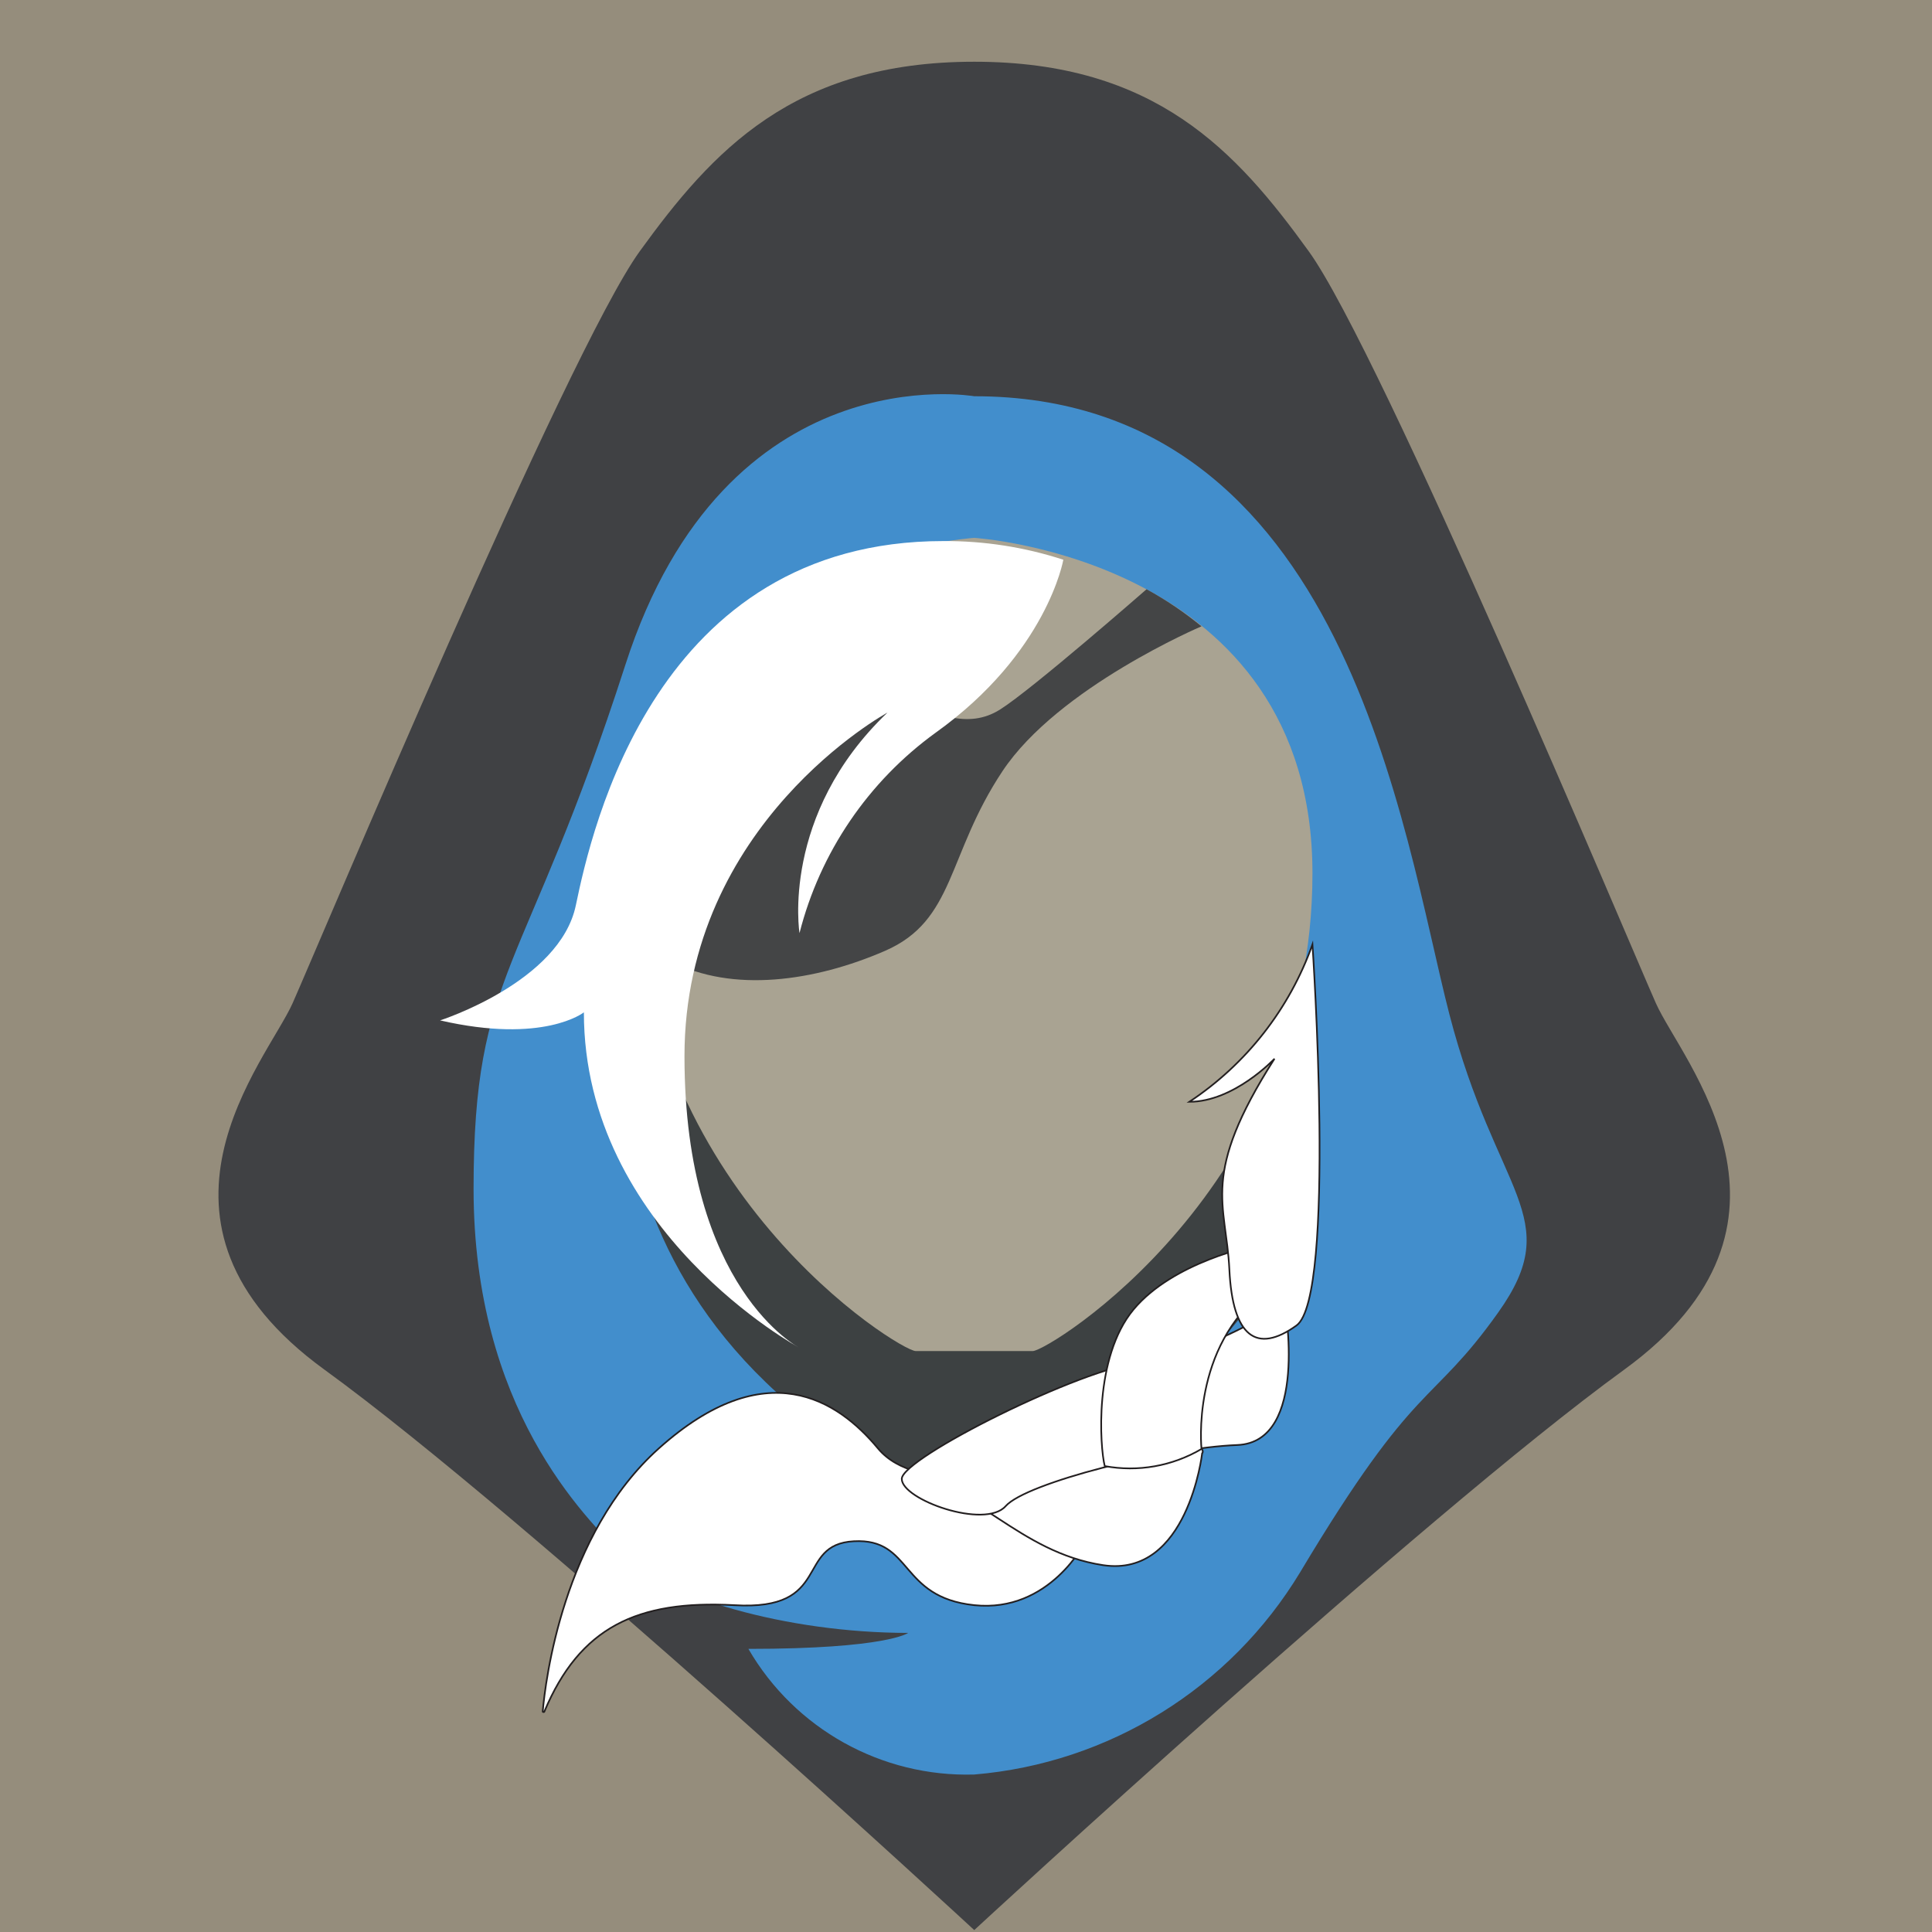
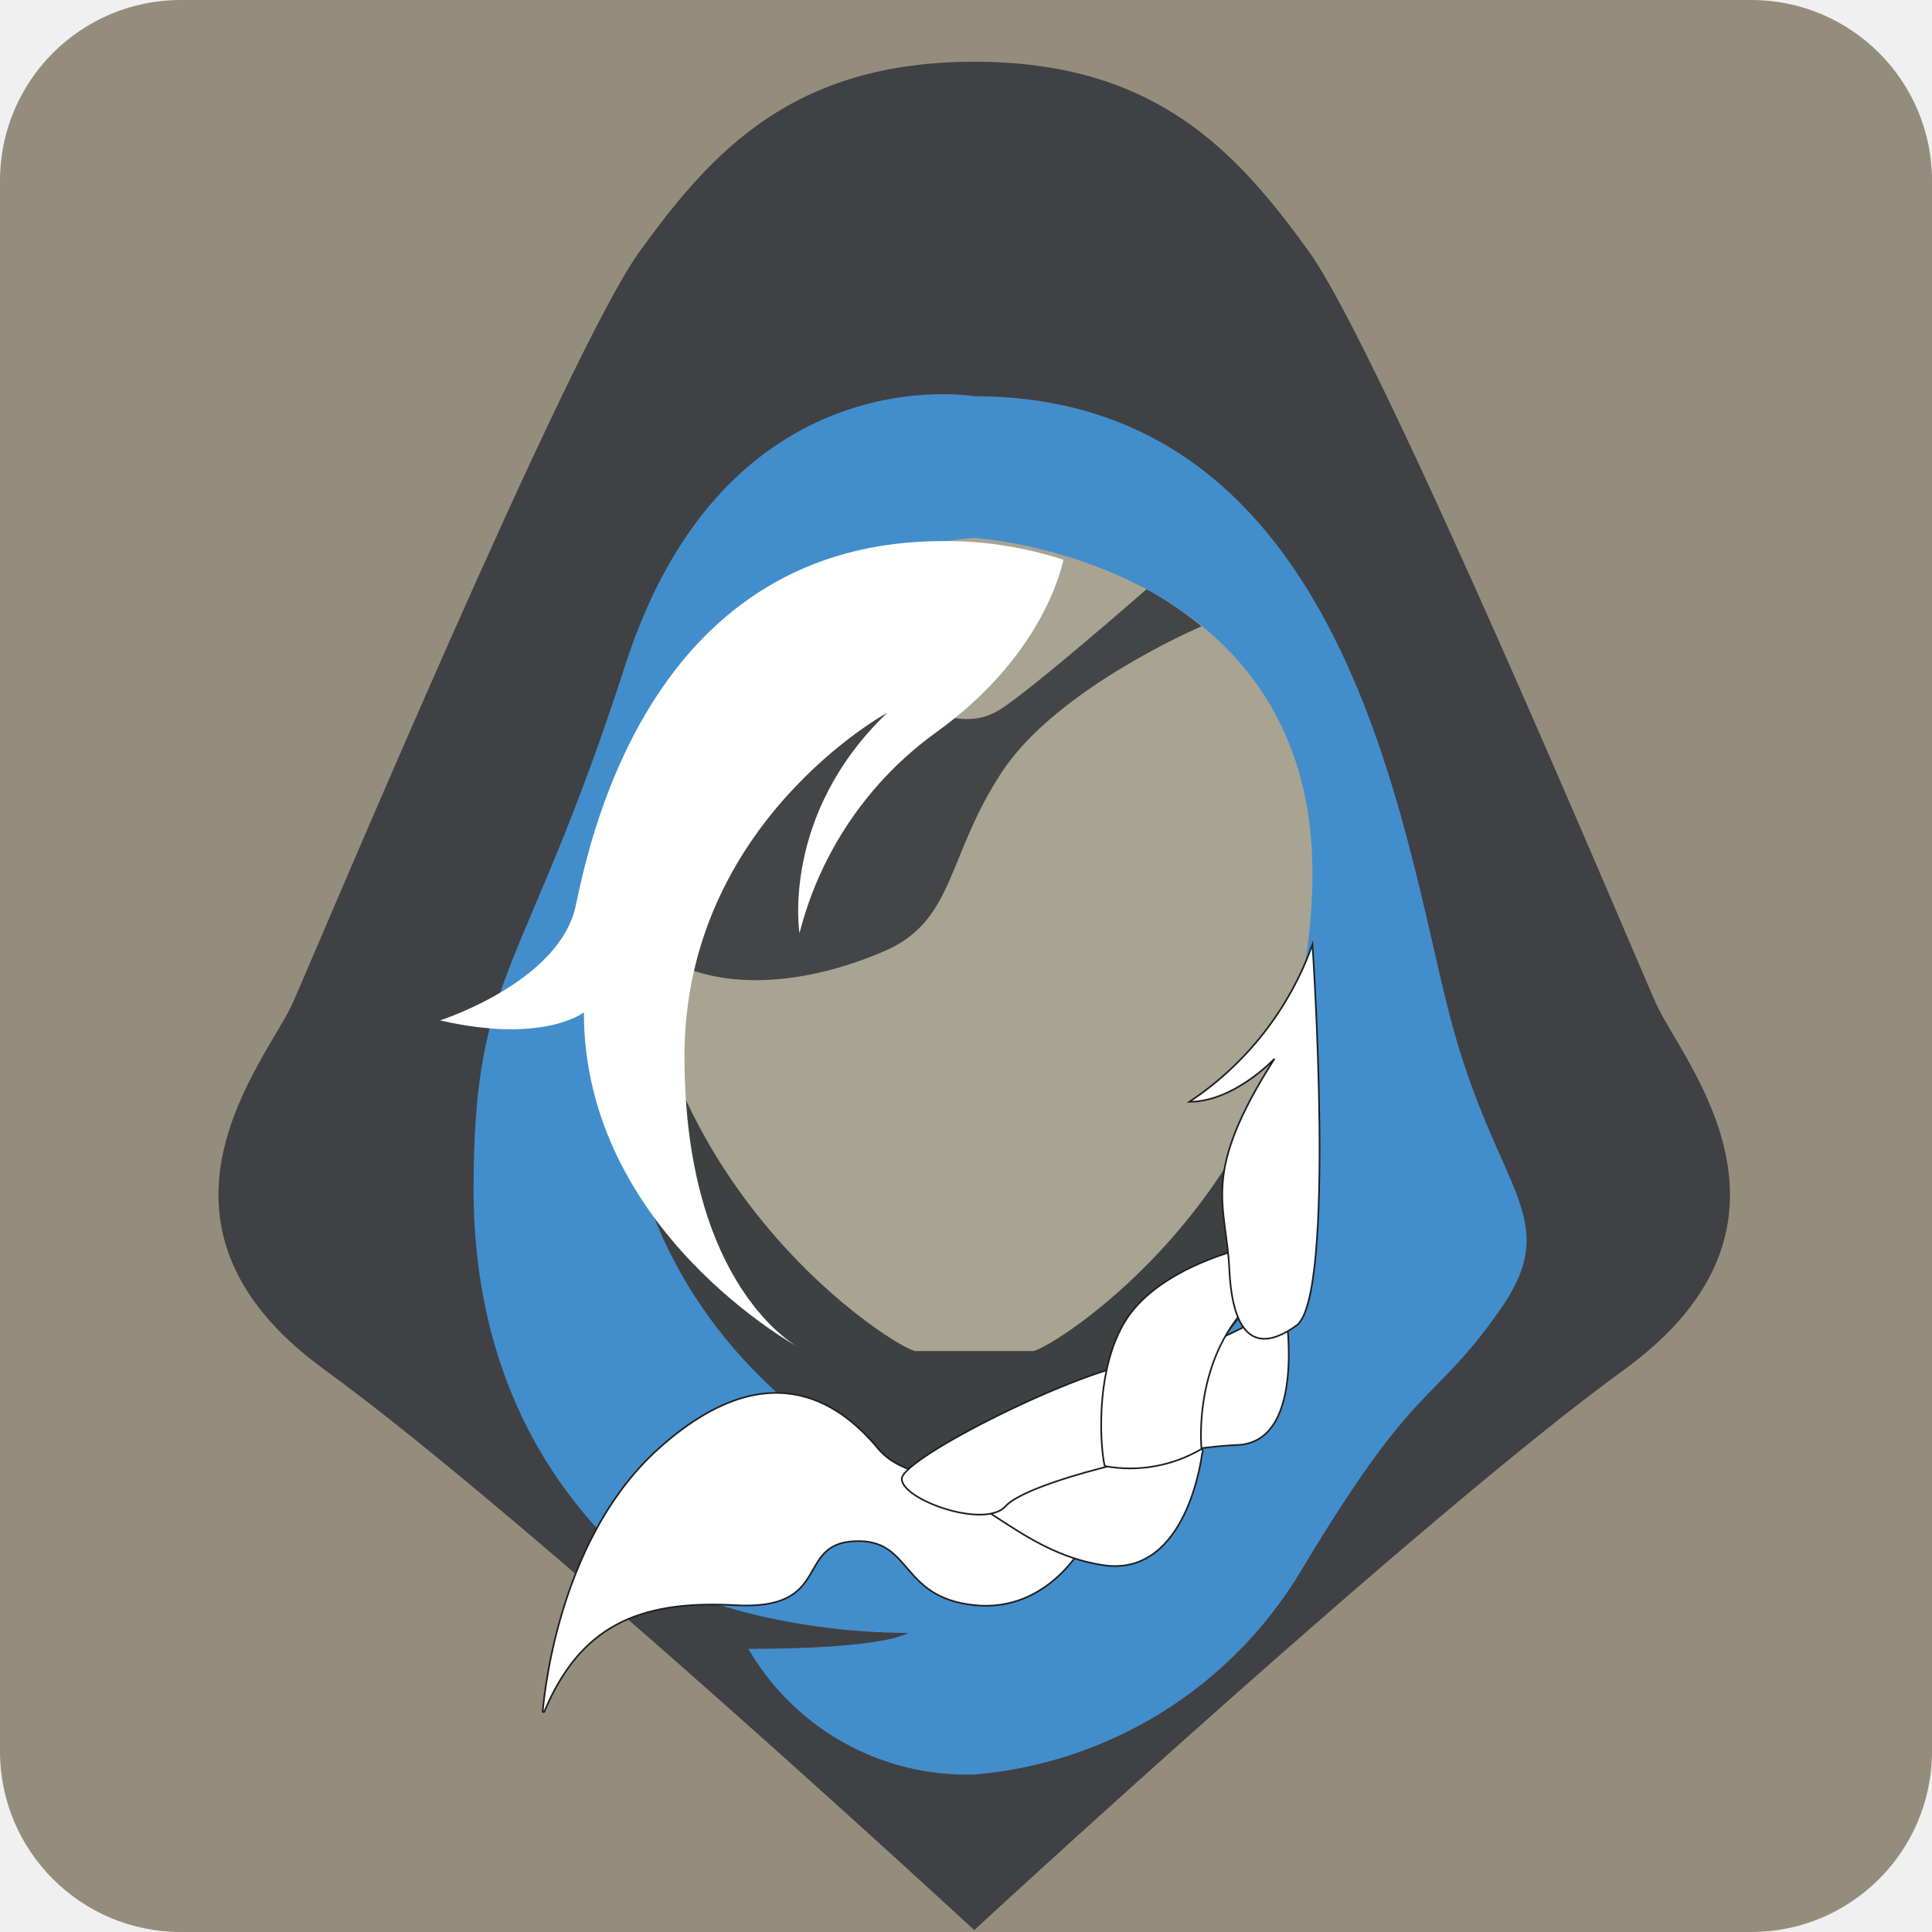
<svg xmlns="http://www.w3.org/2000/svg" viewBox="0 0 151.15 151.15">
  <defs>
    <style>.cls-1{fill:#958d7c;}.cls-2{fill:#404144;}.cls-3{fill:#428ecc;}.cls-4{fill:#3d4142;}.cls-5{fill:#a9a392;}.cls-6{fill:#444546;}.cls-7,.cls-8{fill:#fff;}.cls-8{stroke:#231f20;stroke-miterlimit:10;stroke-width:0.13px;}</style>
  </defs>
  <g id="Ana">
-     <rect class="cls-1" width="151.15" height="151.15" />
+     <rect class="cls-1" width="151.15" height="151.15" rx="14.14" ry="14.14" />
    <path class="cls-2" d="M129.55,78.49c-2-4.5-21.5-51-27.16-58.83S90.39,4.83,76.22,4.83s-20.5,7-26.17,14.83S24.89,74,22.89,78.49s-13.34,17.17,2.5,28.67S76.22,151,76.22,151s35-32.33,50.83-43.83S131.55,83,129.55,78.49Z" />
    <path class="cls-3" d="M76.22,138.83A33,33,0,0,0,101.72,123c9.17-15.33,10.17-12.83,15.5-20.33s-.17-9.17-3.83-23.33S105.39,31,76.22,31c0,0-19.42-3.41-27.29,21S37.05,75.83,37.05,93s8.63,25.63,11.75,28.75,12.63,6,22.25,6c0,0-1.62,1.25-12.5,1.25A19.76,19.76,0,0,0,76.22,138.83Z" />
    <path class="cls-4" d="M49.05,75.83S42.8,104.2,75.3,118c0,0,26.13-9.5,26.63-27.5S49.05,75.83,49.05,75.83Z" />
    <path class="cls-5" d="M76.22,42.08S49.76,43.7,49.76,68.33,70.39,105.7,71.64,105.7H80.8c1.25,0,21.88-12.75,21.88-37.37S76.22,42.08,76.22,42.08Z" />
    <path class="cls-6" d="M89.7,46.1A27.51,27.51,0,0,1,94,49S82.8,53.76,78.43,60.33,74.74,72,69.24,74.39,57.3,77.7,52.49,75.2s-4.06-14.5-.31-16.69,14.06-5.93,17.5-4.25,6.06,2.82,8.56,1.25S89.7,46.1,89.7,46.1Z" />
    <path class="cls-7" d="M62.55,105.45S45.68,96.33,45.68,79.2c0,0-3.13,2.5-11.25.63,0,0,9.37-3,10.62-9s6.25-28.5,28.75-28.5a29.74,29.74,0,0,1,9.39,1.46s-1.26,7.29-10,13.54A27.83,27.83,0,0,0,62.55,73s-1.5-9.25,6.88-17.25c0,0-15.88,8.63-15.88,26.88S62.55,105.45,62.55,105.45Z" />
    <path class="cls-8" d="M84.93,120.58s-2.79,5.62-8.71,5-4.79-5.25-9.42-5-1.62,5.47-9.37,5c-7.6-.41-12.08,1.75-14.84,8.32,0,.07-.14.05-.13,0,.2-2.32,1.58-13.87,9.09-20.59,8.38-7.5,14-3.77,17.13,0s11.25,1.55,11.25,1.55Z" />
    <path class="cls-8" d="M94.05,113.7s-1.12,9.75-7.75,8.75S76.18,116,71.55,116c0,0,3.75-6.75,13.75-5.12S94.05,113.7,94.05,113.7Z" />
    <path class="cls-8" d="M100.51,102.05s1.92,10.78-3.71,11S80.3,116,78.68,117.83s-8.13-.5-8.13-2.13S84.68,107,89.3,106.58,100.51,102.05,100.51,102.05Z" />
    <path class="cls-8" d="M98.14,97.45s-6.34,1.25-9.46,5-2.63,10.75-2.25,12.25A11,11,0,0,0,94,113.36s-.86-8,5-12.41Z" />
    <path class="cls-8" d="M102.68,73.89s1.87,27.56-1.25,29.81-5,.88-5.25-4.37S93.86,92,99.71,82.83c0,0-3.16,3.37-6.66,3.37A24.71,24.71,0,0,0,102.68,73.89Z" />
  </g>
</svg>
